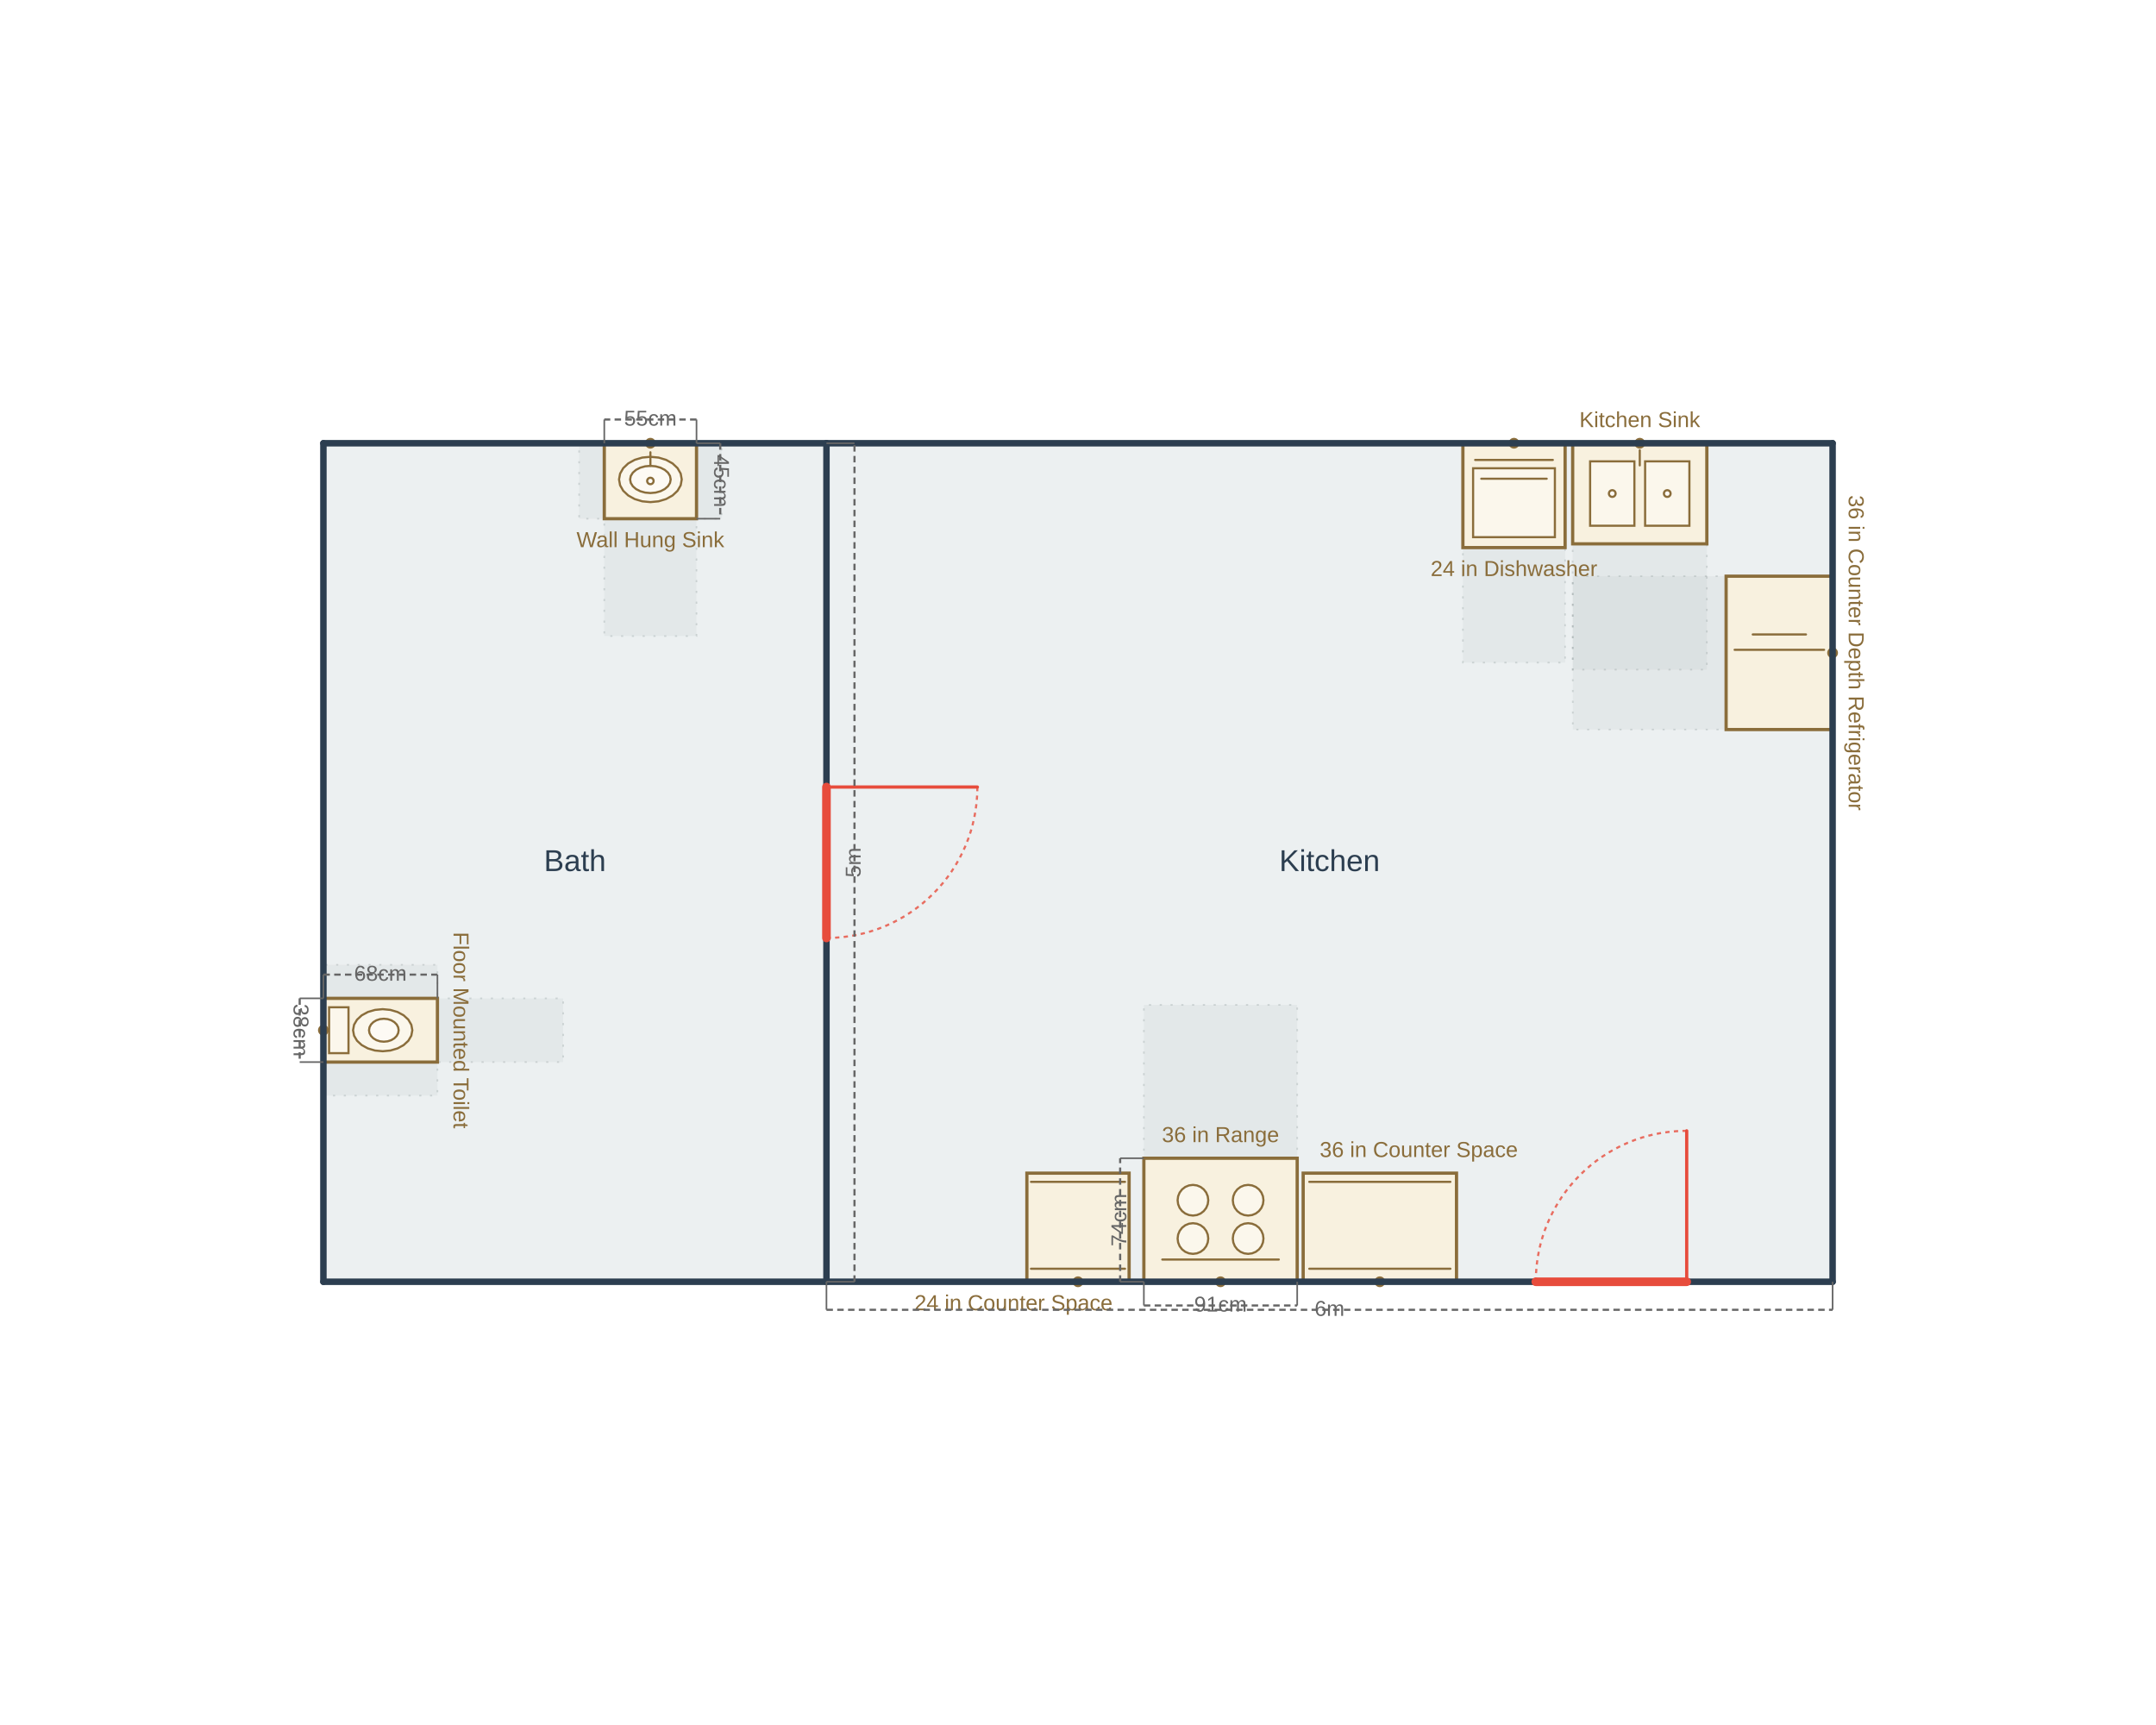
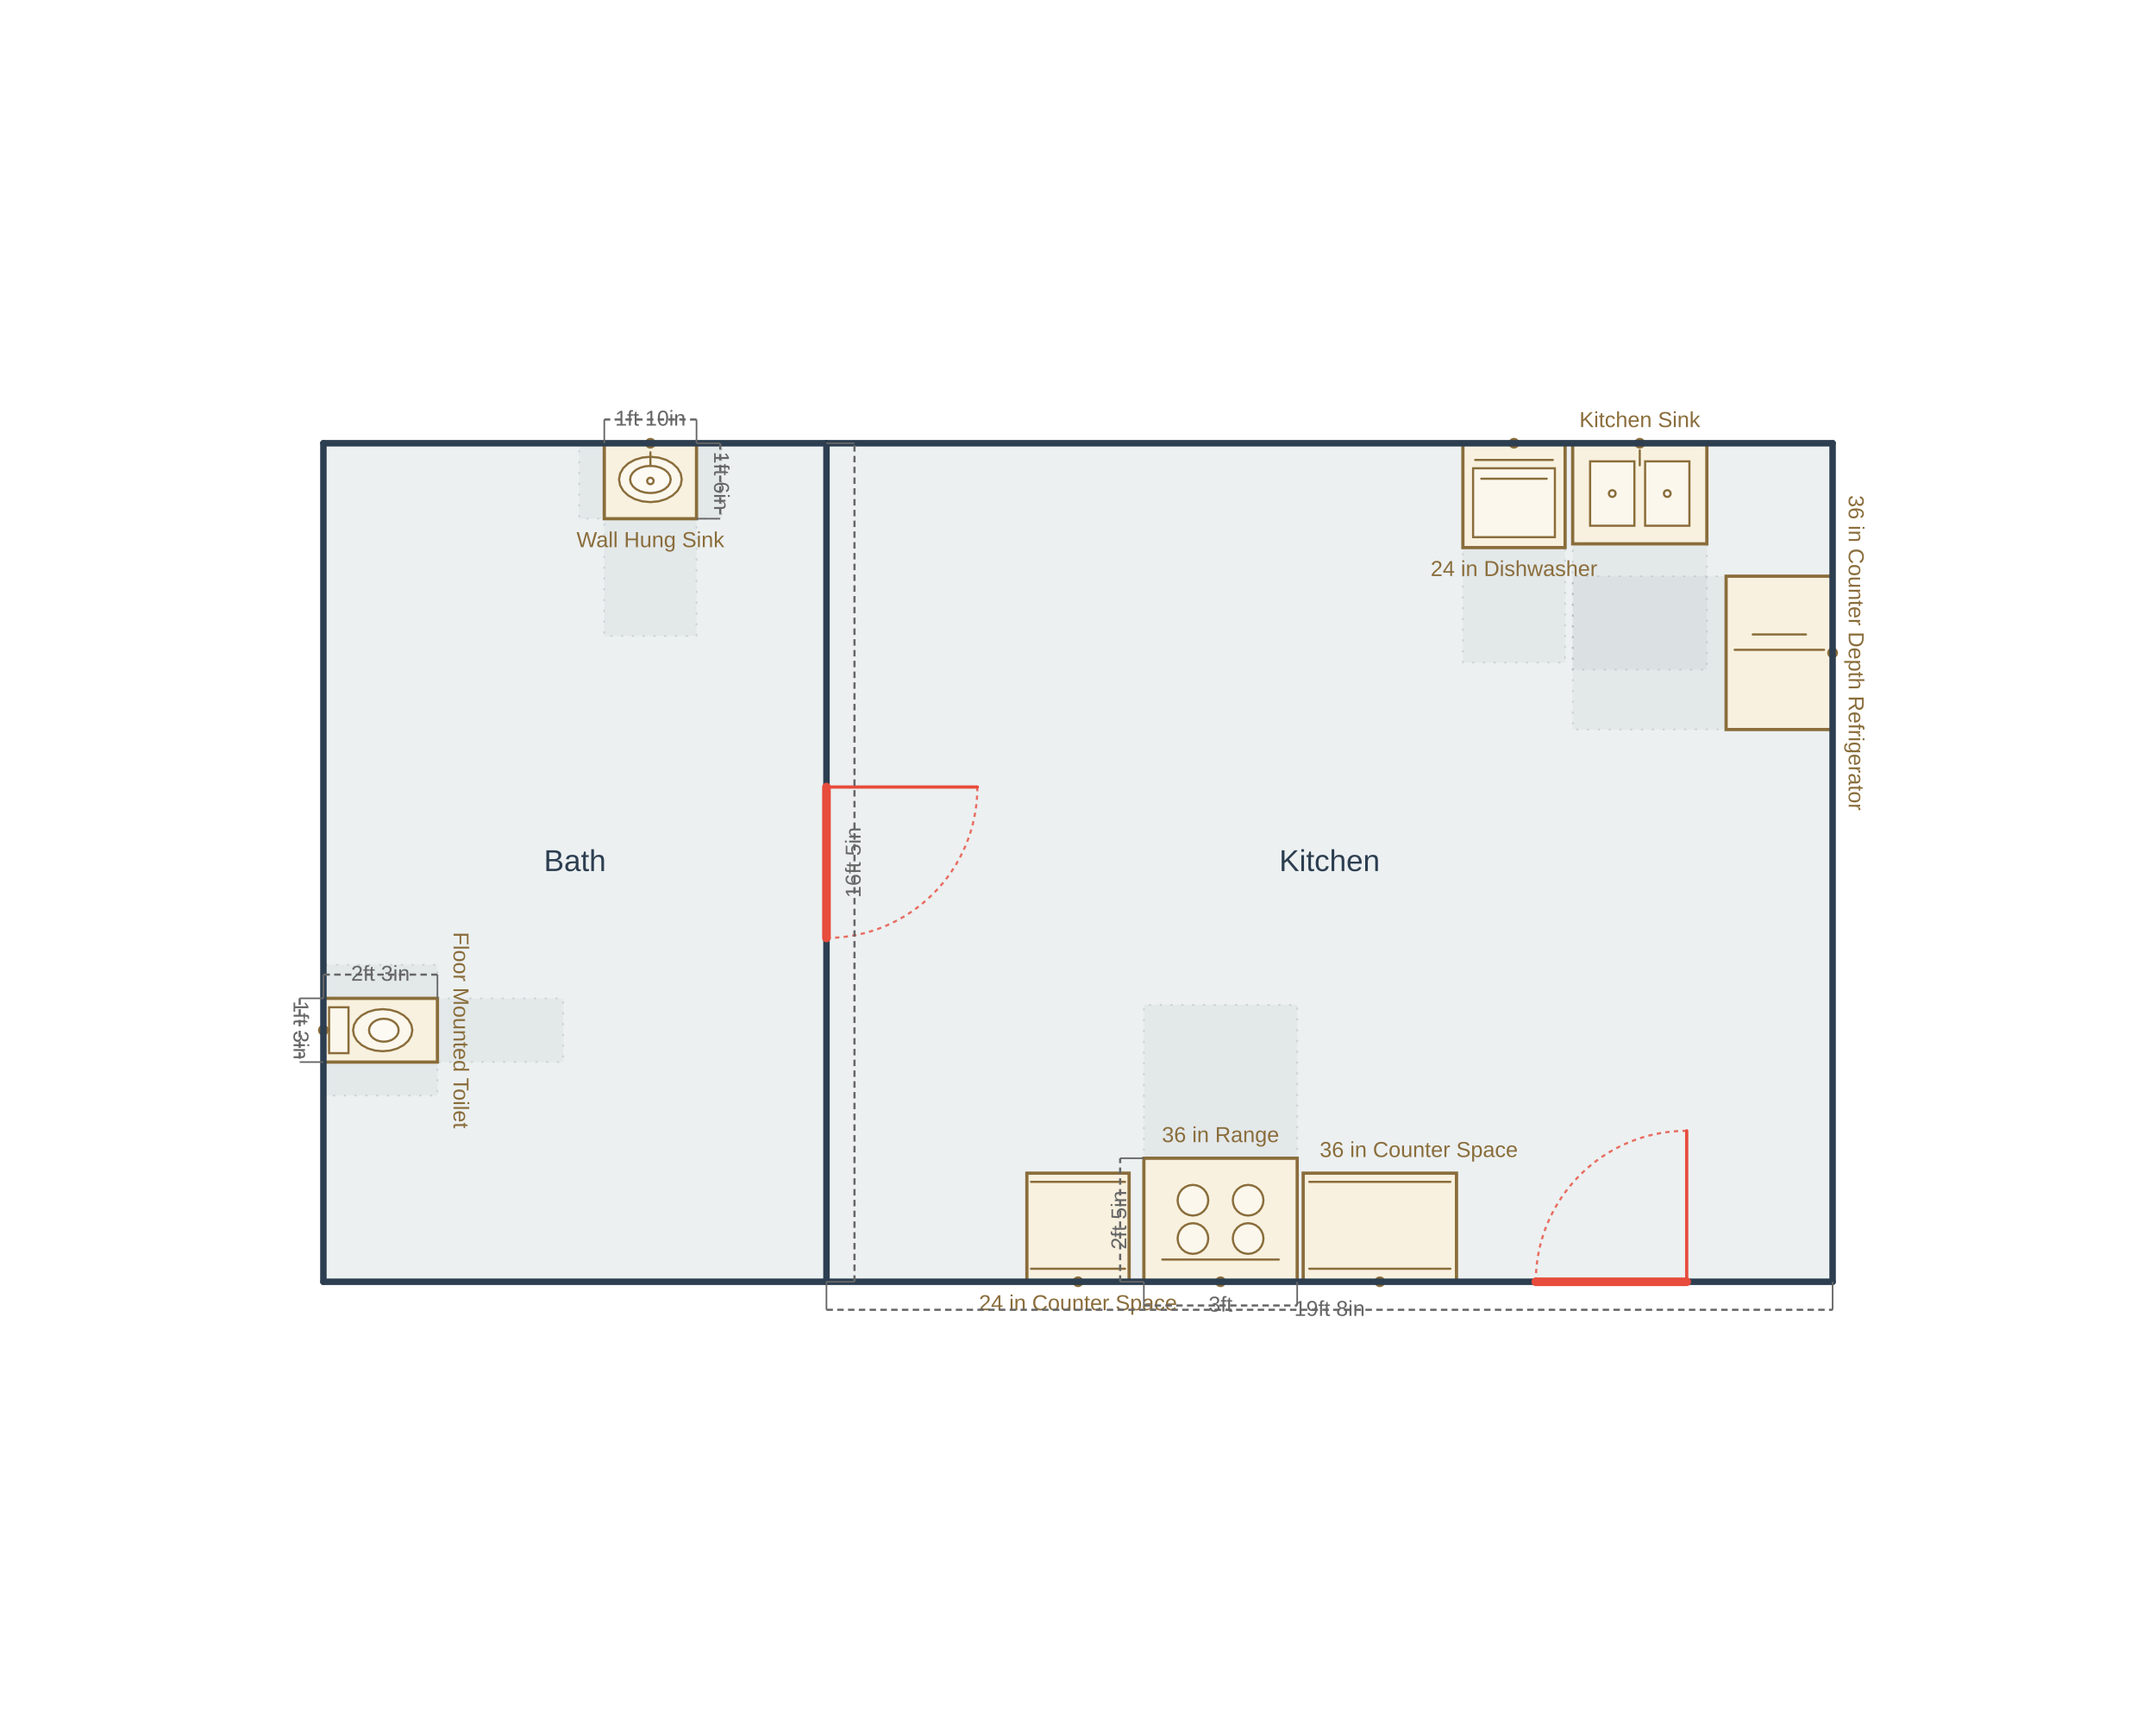
<svg xmlns="http://www.w3.org/2000/svg" width="1000" height="800" viewBox="0 0 1000 800">
  <defs>
    <style>
      .room-label { font-family: Arial, sans-serif; font-weight: 500; }
    </style>
  </defs>
  <rect width="1000" height="800" fill="#ffffff" />
  <path d="M 150.00 594.44 L 850.00 594.44 L 850.00 205.56 L 150.00 205.56 Z" fill="none" stroke="#7f8c8d" stroke-width="2" stroke-dasharray="8,4" />
  <path d="M 150.00 594.44 L 383.33 594.44 L 383.33 205.56 L 150.00 205.56 Z" fill="#ecf0f1" stroke="#bdc3c7" stroke-width="1" />
  <path d="M 383.33 594.44 L 850.00 594.44 L 850.00 205.56 L 383.33 205.56 Z" fill="#ecf0f1" stroke="#bdc3c7" stroke-width="1" />
  <path class="object-clearance" d="M 202.89 463.00 L 202.89 492.56 L 261.22 492.56 L 261.22 463.00 Z" fill="#7f8c8d" fill-opacity="0.08" stroke="#7f8c8d" stroke-opacity="0.28" stroke-width="0.75" stroke-dasharray="1,4" />
  <path class="object-clearance" d="M 150.00 447.44 L 150.00 463.00 L 202.89 463.00 L 202.89 447.44 Z" fill="#7f8c8d" fill-opacity="0.08" stroke="#7f8c8d" stroke-opacity="0.28" stroke-width="0.75" stroke-dasharray="1,4" />
  <path class="object-clearance" d="M 150.00 492.56 L 150.00 508.11 L 202.89 508.11 L 202.89 492.56 Z" fill="#7f8c8d" fill-opacity="0.08" stroke="#7f8c8d" stroke-opacity="0.28" stroke-width="0.75" stroke-dasharray="1,4" />
  <path class="object-clearance" d="M 323.06 240.56 L 280.28 240.56 L 280.28 295.00 L 323.06 295.00 Z" fill="#7f8c8d" fill-opacity="0.08" stroke="#7f8c8d" stroke-opacity="0.28" stroke-width="0.75" stroke-dasharray="1,4" />
  <path class="object-clearance" d="M 334.72 205.56 L 323.06 205.56 L 323.06 240.56 L 334.72 240.56 Z" fill="#7f8c8d" fill-opacity="0.08" stroke="#7f8c8d" stroke-opacity="0.28" stroke-width="0.75" stroke-dasharray="1,4" />
  <path class="object-clearance" d="M 280.28 205.56 L 268.61 205.56 L 268.61 240.56 L 280.28 240.56 Z" fill="#7f8c8d" fill-opacity="0.08" stroke="#7f8c8d" stroke-opacity="0.28" stroke-width="0.75" stroke-dasharray="1,4" />
  <path class="object-clearance" d="M 530.55 537.15 L 601.67 537.15 L 601.67 466.03 L 530.55 466.03 Z" fill="#7f8c8d" fill-opacity="0.08" stroke="#7f8c8d" stroke-opacity="0.28" stroke-width="0.75" stroke-dasharray="1,4" />
  <path class="object-clearance" d="M 725.93 253.96 L 678.52 253.96 L 678.52 307.30 L 725.93 307.30 Z" fill="#7f8c8d" fill-opacity="0.08" stroke="#7f8c8d" stroke-opacity="0.28" stroke-width="0.75" stroke-dasharray="1,4" />
  <path class="object-clearance" d="M 791.67 252.22 L 729.44 252.22 L 729.44 310.56 L 791.67 310.56 Z" fill="#7f8c8d" fill-opacity="0.08" stroke="#7f8c8d" stroke-opacity="0.28" stroke-width="0.75" stroke-dasharray="1,4" />
  <path class="object-clearance" d="M 800.61 338.34 L 800.61 267.22 L 729.49 267.22 L 729.49 338.34 Z" fill="#7f8c8d" fill-opacity="0.08" stroke="#7f8c8d" stroke-opacity="0.28" stroke-width="0.75" stroke-dasharray="1,4" />
  <g class="fixture fixture-toilet" data-object="wc" data-catalog-id="builtin.sanitary.toilet.floor_mounted">
    <path class="fixture-base fixture-toilet" d="M 150.00 463.00 L 150.00 492.56 L 202.89 492.56 L 202.89 463.00 Z" fill="#f8f1df" stroke="#8a6d3b" stroke-width="1.5" />
    <path class="fixture-detail fixture-toilet-tank" d="M 152.64 467.14 L 152.64 488.42 L 161.64 488.42 L 161.64 467.14 Z" fill="#ffffff" fill-opacity="0.42" stroke="#8a6d3b" stroke-width="1" />
    <path class="fixture-detail fixture-toilet-bowl" d="M 177.50 487.53 L 181.06 487.20 L 184.38 486.22 L 187.23 484.67 L 189.41 482.65 L 190.78 480.30 L 191.25 477.78 L 190.78 475.25 L 189.41 472.90 L 187.23 470.88 L 184.38 469.33 L 181.06 468.36 L 177.50 468.02 L 173.94 468.36 L 170.63 469.33 L 167.78 470.88 L 165.59 472.90 L 164.22 475.25 L 163.75 477.78 L 164.22 480.30 L 165.59 482.65 L 167.78 484.67 L 170.63 486.22 L 173.94 487.20 Z" fill="#ffffff" fill-opacity="0.42" stroke="#8a6d3b" stroke-width="1" />
    <path class="fixture-detail fixture-toilet-water" d="M 178.03 483.10 L 179.81 482.92 L 181.47 482.39 L 182.89 481.54 L 183.99 480.44 L 184.67 479.15 L 184.91 477.78 L 184.67 476.40 L 183.99 475.12 L 182.89 474.02 L 181.47 473.17 L 179.81 472.64 L 178.03 472.46 L 176.25 472.64 L 174.59 473.17 L 173.17 474.02 L 172.08 475.12 L 171.39 476.40 L 171.16 477.78 L 171.39 479.15 L 172.08 480.44 L 173.17 481.54 L 174.59 482.39 L 176.25 482.92 Z" fill="#ffffff" fill-opacity="0.42" stroke="#8a6d3b" stroke-width="1" />
  </g>
  <circle data-object-origin="wc" cx="150.00" cy="477.78" r="2.5" fill="#8a6d3b" />
  <g class="fixture fixture-bath-sink" data-object="lav" data-catalog-id="builtin.sanitary.sink.wall_hung">
    <path class="fixture-base fixture-bath-sink" d="M 323.06 205.56 L 280.28 205.56 L 280.28 240.56 L 323.06 240.56 Z" fill="#f8f1df" stroke="#8a6d3b" stroke-width="1.5" />
    <path class="fixture-detail fixture-sink-basin" d="M 287.12 222.36 L 287.62 225.07 L 289.07 227.61 L 291.38 229.78 L 294.39 231.45 L 297.90 232.50 L 301.67 232.86 L 305.43 232.50 L 308.94 231.45 L 311.95 229.78 L 314.26 227.61 L 315.72 225.07 L 316.21 222.36 L 315.72 219.64 L 314.26 217.11 L 311.95 214.93 L 308.94 213.26 L 305.43 212.21 L 301.67 211.86 L 297.90 212.21 L 294.39 213.26 L 291.38 214.93 L 289.07 217.11 L 287.62 219.64 Z" fill="#ffffff" fill-opacity="0.42" stroke="#8a6d3b" stroke-width="1" />
    <path class="fixture-detail fixture-sink-inner" d="M 292.26 222.36 L 292.58 223.99 L 293.52 225.51 L 295.01 226.81 L 296.96 227.81 L 299.23 228.44 L 301.67 228.66 L 304.10 228.44 L 306.37 227.81 L 308.32 226.81 L 309.82 225.51 L 310.76 223.99 L 311.08 222.36 L 310.76 220.72 L 309.82 219.21 L 308.32 217.90 L 306.37 216.90 L 304.10 216.27 L 301.67 216.06 L 299.23 216.27 L 296.96 216.90 L 295.01 217.90 L 293.52 219.21 L 292.58 220.72 Z" fill="#ffffff" fill-opacity="0.42" stroke="#8a6d3b" stroke-width="1" />
    <path class="fixture-detail fixture-drain" d="M 300.17 223.06 L 300.22 223.44 L 300.37 223.80 L 300.61 224.11 L 300.92 224.35 L 301.28 224.50 L 301.67 224.55 L 302.05 224.50 L 302.42 224.35 L 302.73 224.11 L 302.96 223.80 L 303.11 223.44 L 303.16 223.06 L 303.11 222.67 L 302.96 222.31 L 302.73 222.00 L 302.42 221.76 L 302.05 221.61 L 301.67 221.56 L 301.28 221.61 L 300.92 221.76 L 300.61 222.00 L 300.37 222.31 L 300.22 222.67 Z" fill="#ffffff" fill-opacity="0.42" stroke="#8a6d3b" stroke-width="1" />
    <line class="fixture-detail fixture-faucet" x1="301.67" y1="209.76" x2="301.67" y2="216.06" stroke="#8a6d3b" stroke-width="1" stroke-linecap="round" />
  </g>
  <circle data-object-origin="lav" cx="301.67" cy="205.56" r="2.5" fill="#8a6d3b" />
  <g class="fixture fixture-range" data-object="range" data-catalog-id="builtin.kitchen.range.size_36in">
    <path class="fixture-base fixture-range" d="M 530.55 594.44 L 601.67 594.44 L 601.67 537.15 L 530.55 537.15 Z" fill="#f8f1df" stroke="#8a6d3b" stroke-width="1.5" />
    <path class="fixture-detail fixture-burner" d="M 560.42 574.39 L 560.18 572.55 L 559.47 570.84 L 558.34 569.36 L 556.87 568.23 L 555.15 567.52 L 553.31 567.28 L 551.47 567.52 L 549.75 568.23 L 548.28 569.36 L 547.15 570.84 L 546.44 572.55 L 546.20 574.39 L 546.44 576.23 L 547.15 577.95 L 548.28 579.42 L 549.75 580.55 L 551.47 581.26 L 553.31 581.50 L 555.15 581.26 L 556.87 580.55 L 558.34 579.42 L 559.47 577.95 L 560.18 576.23 Z" fill="#ffffff" fill-opacity="0.42" stroke="#8a6d3b" stroke-width="1" />
    <path class="fixture-detail fixture-burner" d="M 586.02 574.39 L 585.78 572.55 L 585.07 570.84 L 583.94 569.36 L 582.47 568.23 L 580.75 567.52 L 578.91 567.28 L 577.07 567.52 L 575.36 568.23 L 573.88 569.36 L 572.75 570.84 L 572.04 572.55 L 571.80 574.39 L 572.04 576.23 L 572.75 577.95 L 573.88 579.42 L 575.36 580.55 L 577.07 581.26 L 578.91 581.50 L 580.75 581.26 L 582.47 580.55 L 583.94 579.42 L 585.07 577.95 L 585.78 576.23 Z" fill="#ffffff" fill-opacity="0.42" stroke="#8a6d3b" stroke-width="1" />
    <path class="fixture-detail fixture-burner" d="M 560.42 556.63 L 560.18 554.79 L 559.47 553.08 L 558.34 551.60 L 556.87 550.47 L 555.15 549.76 L 553.31 549.52 L 551.47 549.76 L 549.75 550.47 L 548.28 551.60 L 547.15 553.08 L 546.44 554.79 L 546.20 556.63 L 546.44 558.47 L 547.15 560.19 L 548.28 561.66 L 549.75 562.79 L 551.47 563.50 L 553.31 563.74 L 555.15 563.50 L 556.87 562.79 L 558.34 561.66 L 559.47 560.19 L 560.18 558.47 Z" fill="#ffffff" fill-opacity="0.42" stroke="#8a6d3b" stroke-width="1" />
    <path class="fixture-detail fixture-burner" d="M 586.02 556.63 L 585.78 554.79 L 585.07 553.08 L 583.94 551.60 L 582.47 550.47 L 580.75 549.76 L 578.91 549.52 L 577.07 549.76 L 575.36 550.47 L 573.88 551.60 L 572.75 553.08 L 572.04 554.79 L 571.80 556.63 L 572.04 558.47 L 572.75 560.19 L 573.88 561.66 L 575.36 562.79 L 577.07 563.50 L 578.91 563.74 L 580.75 563.50 L 582.47 562.79 L 583.94 561.66 L 585.07 560.19 L 585.78 558.47 Z" fill="#ffffff" fill-opacity="0.42" stroke="#8a6d3b" stroke-width="1" />
    <line class="fixture-detail fixture-control-line" x1="539.09" y1="584.13" x2="593.14" y2="584.13" stroke="#8a6d3b" stroke-width="1" stroke-linecap="round" />
  </g>
  <circle data-object-origin="range" cx="566.11" cy="594.44" r="2.5" fill="#8a6d3b" />
  <g class="fixture fixture-counter" data-object="range_left_counter" data-catalog-id="builtin.kitchen.counter.size_24in">
    <path class="fixture-base fixture-counter" d="M 476.29 594.44 L 523.71 594.44 L 523.71 544.07 L 476.29 544.07 Z" fill="#f8f1df" stroke="#8a6d3b" stroke-width="1.5" />
    <line class="fixture-detail fixture-counter-backsplash" x1="478.19" y1="588.40" x2="521.81" y2="588.40" stroke="#8a6d3b" stroke-width="1" stroke-linecap="round" />
    <line class="fixture-detail fixture-counter-front-edge" x1="478.19" y1="548.10" x2="521.81" y2="548.10" stroke="#8a6d3b" stroke-width="1" stroke-linecap="round" />
  </g>
  <circle data-object-origin="range_left_counter" cx="500.00" cy="594.44" r="2.5" fill="#8a6d3b" />
  <g class="fixture fixture-counter" data-object="range_right_counter" data-catalog-id="builtin.kitchen.counter.size_36in">
    <path class="fixture-base fixture-counter" d="M 604.44 594.44 L 675.56 594.44 L 675.56 544.07 L 604.44 544.07 Z" fill="#f8f1df" stroke="#8a6d3b" stroke-width="1.5" />
    <line class="fixture-detail fixture-counter-backsplash" x1="607.28" y1="588.40" x2="672.72" y2="588.40" stroke="#8a6d3b" stroke-width="1" stroke-linecap="round" />
    <line class="fixture-detail fixture-counter-front-edge" x1="607.28" y1="548.10" x2="672.72" y2="548.10" stroke="#8a6d3b" stroke-width="1" stroke-linecap="round" />
  </g>
  <circle data-object-origin="range_right_counter" cx="640.00" cy="594.44" r="2.5" fill="#8a6d3b" />
  <g class="fixture fixture-dishwasher" data-object="dishwasher" data-catalog-id="builtin.kitchen.dishwasher.standard_24in">
    <path class="fixture-base fixture-dishwasher" d="M 725.93 205.56 L 678.52 205.56 L 678.52 253.96 L 725.93 253.96 Z" fill="#f8f1df" stroke="#8a6d3b" stroke-width="1.5" />
    <path class="fixture-detail fixture-dishwasher-door" d="M 721.19 217.17 L 683.26 217.17 L 683.26 249.12 L 721.19 249.12 Z" fill="#ffffff" fill-opacity="0.42" stroke="#8a6d3b" stroke-width="1" />
    <line class="fixture-detail fixture-dishwasher-controls" x1="720.24" y1="213.30" x2="684.21" y2="213.30" stroke="#8a6d3b" stroke-width="1" stroke-linecap="round" />
    <line class="fixture-detail fixture-dishwasher-handle" x1="717.39" y1="222.01" x2="687.05" y2="222.01" stroke="#8a6d3b" stroke-width="1" stroke-linecap="round" />
  </g>
  <circle data-object-origin="dishwasher" cx="702.22" cy="205.56" r="2.5" fill="#8a6d3b" />
  <g class="fixture fixture-kitchen-sink" data-object="kitchen_sink" data-catalog-id="builtin.kitchen.sink">
    <path class="fixture-base fixture-kitchen-sink" d="M 791.67 205.56 L 729.44 205.56 L 729.44 252.22 L 791.67 252.22 Z" fill="#f8f1df" stroke="#8a6d3b" stroke-width="1.5" />
    <path class="fixture-detail fixture-sink-basin" d="M 783.58 213.96 L 763.04 213.96 L 763.04 243.82 L 783.58 243.82 Z" fill="#ffffff" fill-opacity="0.42" stroke="#8a6d3b" stroke-width="1" />
    <path class="fixture-detail fixture-sink-basin" d="M 758.07 213.96 L 737.53 213.96 L 737.53 243.82 L 758.07 243.82 Z" fill="#ffffff" fill-opacity="0.42" stroke="#8a6d3b" stroke-width="1" />
    <path class="fixture-detail fixture-drain" d="M 771.76 228.89 L 771.81 229.29 L 771.96 229.67 L 772.21 229.99 L 772.53 230.24 L 772.91 230.39 L 773.31 230.44 L 773.71 230.39 L 774.09 230.24 L 774.41 229.99 L 774.66 229.67 L 774.81 229.29 L 774.87 228.89 L 774.81 228.49 L 774.66 228.11 L 774.41 227.79 L 774.09 227.54 L 773.71 227.39 L 773.31 227.33 L 772.91 227.39 L 772.53 227.54 L 772.21 227.79 L 771.96 228.11 L 771.81 228.49 Z" fill="#ffffff" fill-opacity="0.42" stroke="#8a6d3b" stroke-width="1" />
    <path class="fixture-detail fixture-drain" d="M 746.24 228.89 L 746.30 229.29 L 746.45 229.67 L 746.70 229.99 L 747.02 230.24 L 747.40 230.39 L 747.80 230.44 L 748.20 230.39 L 748.58 230.24 L 748.90 229.99 L 749.15 229.67 L 749.30 229.29 L 749.36 228.89 L 749.30 228.49 L 749.15 228.11 L 748.90 227.79 L 748.58 227.54 L 748.20 227.39 L 747.80 227.33 L 747.40 227.39 L 747.02 227.54 L 746.70 227.79 L 746.45 228.11 L 746.30 228.49 Z" fill="#ffffff" fill-opacity="0.42" stroke="#8a6d3b" stroke-width="1" />
    <line class="fixture-detail fixture-faucet" x1="760.56" y1="208.82" x2="760.56" y2="215.82" stroke="#8a6d3b" stroke-width="1" stroke-linecap="round" />
  </g>
  <circle data-object-origin="kitchen_sink" cx="760.56" cy="205.56" r="2.5" fill="#8a6d3b" />
  <g class="fixture fixture-fridge" data-object="fridge" data-catalog-id="builtin.kitchen.fridge.counter_depth_36in">
    <path class="fixture-base fixture-fridge" d="M 850.00 338.34 L 850.00 267.22 L 800.61 267.22 L 800.61 338.34 Z" fill="#f8f1df" stroke="#8a6d3b" stroke-width="1.5" />
    <line class="fixture-detail fixture-door-split" x1="846.05" y1="301.36" x2="804.56" y2="301.36" stroke="#8a6d3b" stroke-width="1" stroke-linecap="round" />
    <line class="fixture-detail fixture-handle" x1="837.65" y1="294.24" x2="812.96" y2="294.24" stroke="#8a6d3b" stroke-width="1" stroke-linecap="round" />
  </g>
  <circle data-object-origin="fridge" cx="850.00" cy="302.78" r="2.5" fill="#8a6d3b" />
  <line x1="383.33" y1="594.44" x2="383.33" y2="205.56" stroke="#2c3e50" stroke-width="3" stroke-linecap="round" />
  <line x1="150.00" y1="594.44" x2="383.33" y2="594.44" stroke="#2c3e50" stroke-width="3" stroke-linecap="round" />
  <line x1="150.00" y1="205.56" x2="383.33" y2="205.56" stroke="#2c3e50" stroke-width="3" stroke-linecap="round" />
  <line x1="150.00" y1="594.44" x2="150.00" y2="205.56" stroke="#2c3e50" stroke-width="3" stroke-linecap="round" />
  <line x1="383.33" y1="594.44" x2="850.00" y2="594.44" stroke="#2c3e50" stroke-width="3" stroke-linecap="round" />
  <line x1="850.00" y1="594.44" x2="850.00" y2="205.56" stroke="#2c3e50" stroke-width="3" stroke-linecap="round" />
  <line x1="383.33" y1="205.56" x2="850.00" y2="205.56" stroke="#2c3e50" stroke-width="3" stroke-linecap="round" />
  <line x1="383.33" y1="435.00" x2="383.33" y2="365.00" stroke="#e74c3c" stroke-width="4" stroke-linecap="round" />
  <line class="door-leaf" x1="383.33" y1="365.00" x2="453.33" y2="365.00" stroke="#e74c3c" stroke-width="1.5" stroke-linecap="round" />
  <path class="door-swing" d="M 383.33 435.00 A 70.00 70.00 0 0 0 453.33 365.00" fill="none" stroke="#e74c3c" stroke-width="1" stroke-dasharray="2,2" opacity="0.8" />
  <line x1="712.33" y1="594.44" x2="782.33" y2="594.44" stroke="#e74c3c" stroke-width="4" stroke-linecap="round" />
  <line class="door-leaf" x1="782.33" y1="594.44" x2="782.33" y2="524.44" stroke="#e74c3c" stroke-width="1.5" stroke-linecap="round" />
  <path class="door-swing" d="M 712.33 594.44 A 70.00 70.00 0 0 1 782.33 524.44" fill="none" stroke="#e74c3c" stroke-width="1" stroke-dasharray="2,2" opacity="0.8" />
  <text class="room-label" data-room-label="bath" x="266.67" y="400.00" font-size="14" fill="#2c3e50" text-anchor="middle" dominant-baseline="middle" font-family="Arial, sans-serif">Bath</text>
  <text class="room-label" data-room-label="kitchen" x="616.67" y="400.00" font-size="14" fill="#2c3e50" text-anchor="middle" dominant-baseline="middle" font-family="Arial, sans-serif">Kitchen</text>
  <text class="fixture-label" data-object-label="wc" x="213.22" y="477.78" font-size="10.08" fill="#8a6d3b" text-anchor="middle" dominant-baseline="middle" font-family="Arial, sans-serif" transform="rotate(90, 213.22, 477.78)">Floor Mounted Toilet</text>
  <text class="fixture-label" data-object-label="lav" x="301.67" y="250.89" font-size="10.08" fill="#8a6d3b" text-anchor="middle" dominant-baseline="middle" font-family="Arial, sans-serif">Wall Hung Sink</text>
  <text class="fixture-label" data-object-label="range" x="566.11" y="526.82" font-size="10.08" fill="#8a6d3b" text-anchor="middle" dominant-baseline="middle" font-family="Arial, sans-serif">36 in Range</text>
-   <text class="fixture-label" data-object-label="range_left_counter" x="470.08" y="604.78" font-size="10.08" fill="#8a6d3b" text-anchor="middle" dominant-baseline="middle" font-family="Arial, sans-serif">24 in Counter Space</text>
+   <text class="fixture-label" data-object-label="range_left_counter" x="500.00" y="604.78" font-size="10.08" fill="#8a6d3b" text-anchor="middle" dominant-baseline="middle" font-family="Arial, sans-serif">24 in Counter Space</text>
  <text class="fixture-label" data-object-label="range_right_counter" x="658.07" y="533.74" font-size="10.08" fill="#8a6d3b" text-anchor="middle" dominant-baseline="middle" font-family="Arial, sans-serif">36 in Counter Space</text>
  <text class="fixture-label" data-object-label="dishwasher" x="702.22" y="264.29" font-size="10.08" fill="#8a6d3b" text-anchor="middle" dominant-baseline="middle" font-family="Arial, sans-serif">24 in Dishwasher</text>
  <text class="fixture-label" data-object-label="kitchen_sink" x="760.56" y="195.22" font-size="10.08" fill="#8a6d3b" text-anchor="middle" dominant-baseline="middle" font-family="Arial, sans-serif">Kitchen Sink</text>
  <text class="fixture-label" data-object-label="fridge" x="860.33" y="302.78" font-size="10.08" fill="#8a6d3b" text-anchor="middle" dominant-baseline="middle" font-family="Arial, sans-serif" transform="rotate(90, 860.33, 302.78)">36 in Counter Depth Refrigerator</text>
  <g class="dimension dimension-wall" data-wall-dimension="wall_0">
    <line x1="396.33" y1="594.44" x2="396.33" y2="205.56" stroke="#666666" stroke-width="1" stroke-dasharray="3,2" />
    <line x1="383.33" y1="594.44" x2="396.33" y2="594.44" stroke="#666666" stroke-width="0.75" />
    <line x1="383.33" y1="205.56" x2="396.33" y2="205.56" stroke="#666666" stroke-width="0.75" />
-     <text x="396.33" y="400.00" font-size="10" fill="#666666" text-anchor="middle" dominant-baseline="middle" font-family="Arial, sans-serif" transform="rotate(-90, 396.33, 400.00)">5m</text>
+     <text x="396.33" y="400.00" font-size="10" fill="#666666" text-anchor="middle" dominant-baseline="middle" font-family="Arial, sans-serif" transform="rotate(-90, 396.33, 400.00)">16ft 5in</text>
  </g>
  <g class="dimension dimension-wall" data-wall-dimension="wall_4">
    <line x1="383.33" y1="607.44" x2="850.00" y2="607.44" stroke="#666666" stroke-width="1" stroke-dasharray="3,2" />
    <line x1="383.33" y1="594.44" x2="383.33" y2="607.44" stroke="#666666" stroke-width="0.75" />
    <line x1="850.00" y1="594.44" x2="850.00" y2="607.44" stroke="#666666" stroke-width="0.75" />
-     <text x="616.67" y="607.44" font-size="10" fill="#666666" text-anchor="middle" dominant-baseline="middle" font-family="Arial, sans-serif">6m</text>
+     <text x="616.67" y="607.44" font-size="10" fill="#666666" text-anchor="middle" dominant-baseline="middle" font-family="Arial, sans-serif">19ft 8in</text>
  </g>
  <g class="dimension dimension-fixture" data-fixture-dimension="wc">
    <line x1="139.00" y1="463.00" x2="139.00" y2="492.56" stroke="#666666" stroke-width="1" stroke-dasharray="3,2" />
    <line x1="150.00" y1="463.00" x2="139.00" y2="463.00" stroke="#666666" stroke-width="0.75" />
    <line x1="150.00" y1="492.56" x2="139.00" y2="492.56" stroke="#666666" stroke-width="0.75" />
-     <text x="139.00" y="477.78" font-size="10" fill="#666666" text-anchor="middle" dominant-baseline="middle" font-family="Arial, sans-serif" transform="rotate(90, 139.00, 477.78)">38cm</text>
+     <text x="139.00" y="477.78" font-size="10" fill="#666666" text-anchor="middle" dominant-baseline="middle" font-family="Arial, sans-serif" transform="rotate(90, 139.00, 477.78)">1ft 3in</text>
  </g>
  <g class="dimension dimension-fixture" data-fixture-dimension="wc">
    <line x1="150.00" y1="452.00" x2="202.89" y2="452.00" stroke="#666666" stroke-width="1" stroke-dasharray="3,2" />
    <line x1="150.00" y1="463.00" x2="150.00" y2="452.00" stroke="#666666" stroke-width="0.75" />
    <line x1="202.89" y1="463.00" x2="202.89" y2="452.00" stroke="#666666" stroke-width="0.75" />
-     <text x="176.44" y="452.00" font-size="10" fill="#666666" text-anchor="middle" dominant-baseline="middle" font-family="Arial, sans-serif">68cm</text>
+     <text x="176.44" y="452.00" font-size="10" fill="#666666" text-anchor="middle" dominant-baseline="middle" font-family="Arial, sans-serif">2ft 3in</text>
  </g>
  <g class="dimension dimension-fixture" data-fixture-dimension="lav">
    <line x1="323.06" y1="194.56" x2="280.28" y2="194.56" stroke="#666666" stroke-width="1" stroke-dasharray="3,2" />
    <line x1="323.06" y1="205.56" x2="323.06" y2="194.56" stroke="#666666" stroke-width="0.75" />
    <line x1="280.28" y1="205.56" x2="280.28" y2="194.56" stroke="#666666" stroke-width="0.75" />
-     <text x="301.67" y="194.56" font-size="10" fill="#666666" text-anchor="middle" dominant-baseline="middle" font-family="Arial, sans-serif">55cm</text>
+     <text x="301.67" y="194.56" font-size="10" fill="#666666" text-anchor="middle" dominant-baseline="middle" font-family="Arial, sans-serif">1ft 10in</text>
  </g>
  <g class="dimension dimension-fixture" data-fixture-dimension="lav">
    <line x1="334.06" y1="205.56" x2="334.06" y2="240.56" stroke="#666666" stroke-width="1" stroke-dasharray="3,2" />
    <line x1="323.06" y1="205.56" x2="334.06" y2="205.56" stroke="#666666" stroke-width="0.75" />
    <line x1="323.06" y1="240.56" x2="334.06" y2="240.56" stroke="#666666" stroke-width="0.75" />
-     <text x="334.06" y="223.06" font-size="10" fill="#666666" text-anchor="middle" dominant-baseline="middle" font-family="Arial, sans-serif" transform="rotate(90, 334.06, 223.06)">45cm</text>
+     <text x="334.06" y="223.06" font-size="10" fill="#666666" text-anchor="middle" dominant-baseline="middle" font-family="Arial, sans-serif" transform="rotate(90, 334.06, 223.06)">1ft 6in</text>
  </g>
  <g class="dimension dimension-fixture" data-fixture-dimension="range">
    <line x1="530.55" y1="605.44" x2="601.67" y2="605.44" stroke="#666666" stroke-width="1" stroke-dasharray="3,2" />
    <line x1="530.55" y1="594.44" x2="530.55" y2="605.44" stroke="#666666" stroke-width="0.75" />
    <line x1="601.67" y1="594.44" x2="601.67" y2="605.44" stroke="#666666" stroke-width="0.75" />
-     <text x="566.11" y="605.44" font-size="10" fill="#666666" text-anchor="middle" dominant-baseline="middle" font-family="Arial, sans-serif">91cm</text>
+     <text x="566.11" y="605.44" font-size="10" fill="#666666" text-anchor="middle" dominant-baseline="middle" font-family="Arial, sans-serif">3ft</text>
  </g>
  <g class="dimension dimension-fixture" data-fixture-dimension="range">
    <line x1="519.55" y1="594.44" x2="519.55" y2="537.15" stroke="#666666" stroke-width="1" stroke-dasharray="3,2" />
    <line x1="530.55" y1="594.44" x2="519.55" y2="594.44" stroke="#666666" stroke-width="0.75" />
    <line x1="530.55" y1="537.15" x2="519.55" y2="537.15" stroke="#666666" stroke-width="0.75" />
-     <text x="519.55" y="565.80" font-size="10" fill="#666666" text-anchor="middle" dominant-baseline="middle" font-family="Arial, sans-serif" transform="rotate(-90, 519.55, 565.80)">74cm</text>
+     <text x="519.55" y="565.80" font-size="10" fill="#666666" text-anchor="middle" dominant-baseline="middle" font-family="Arial, sans-serif" transform="rotate(-90, 519.55, 565.80)">2ft 5in</text>
  </g>
</svg>
